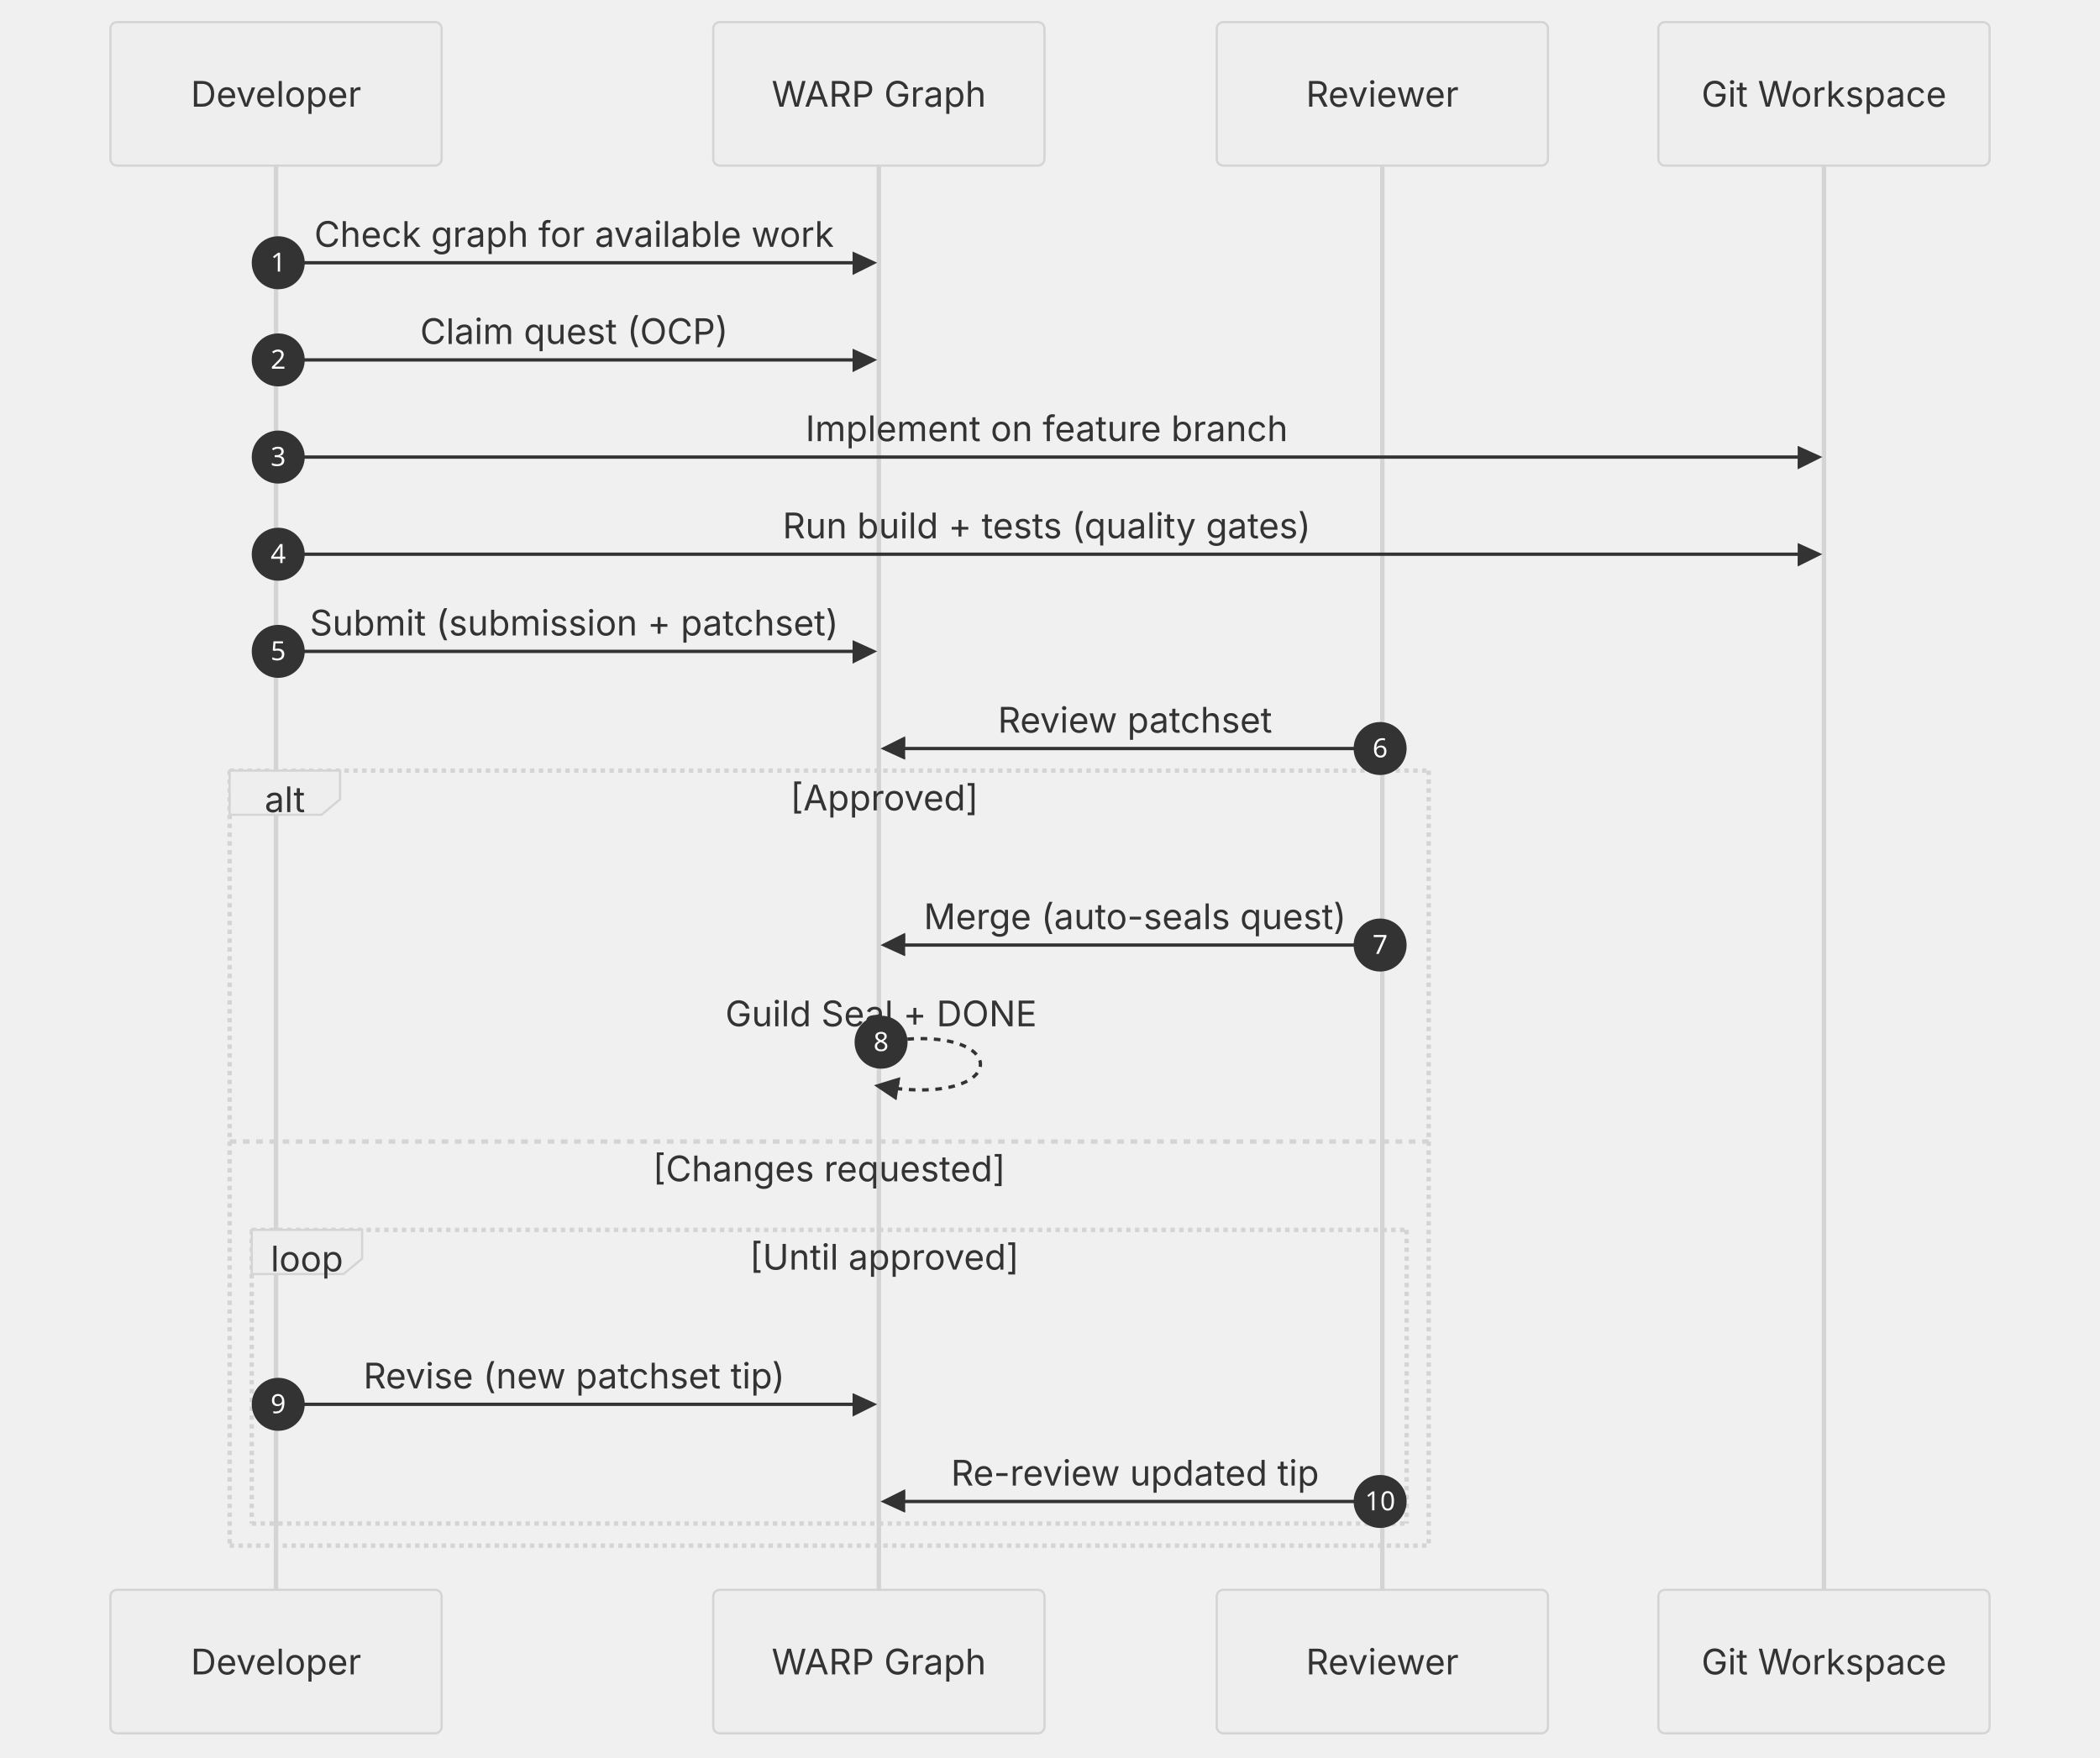
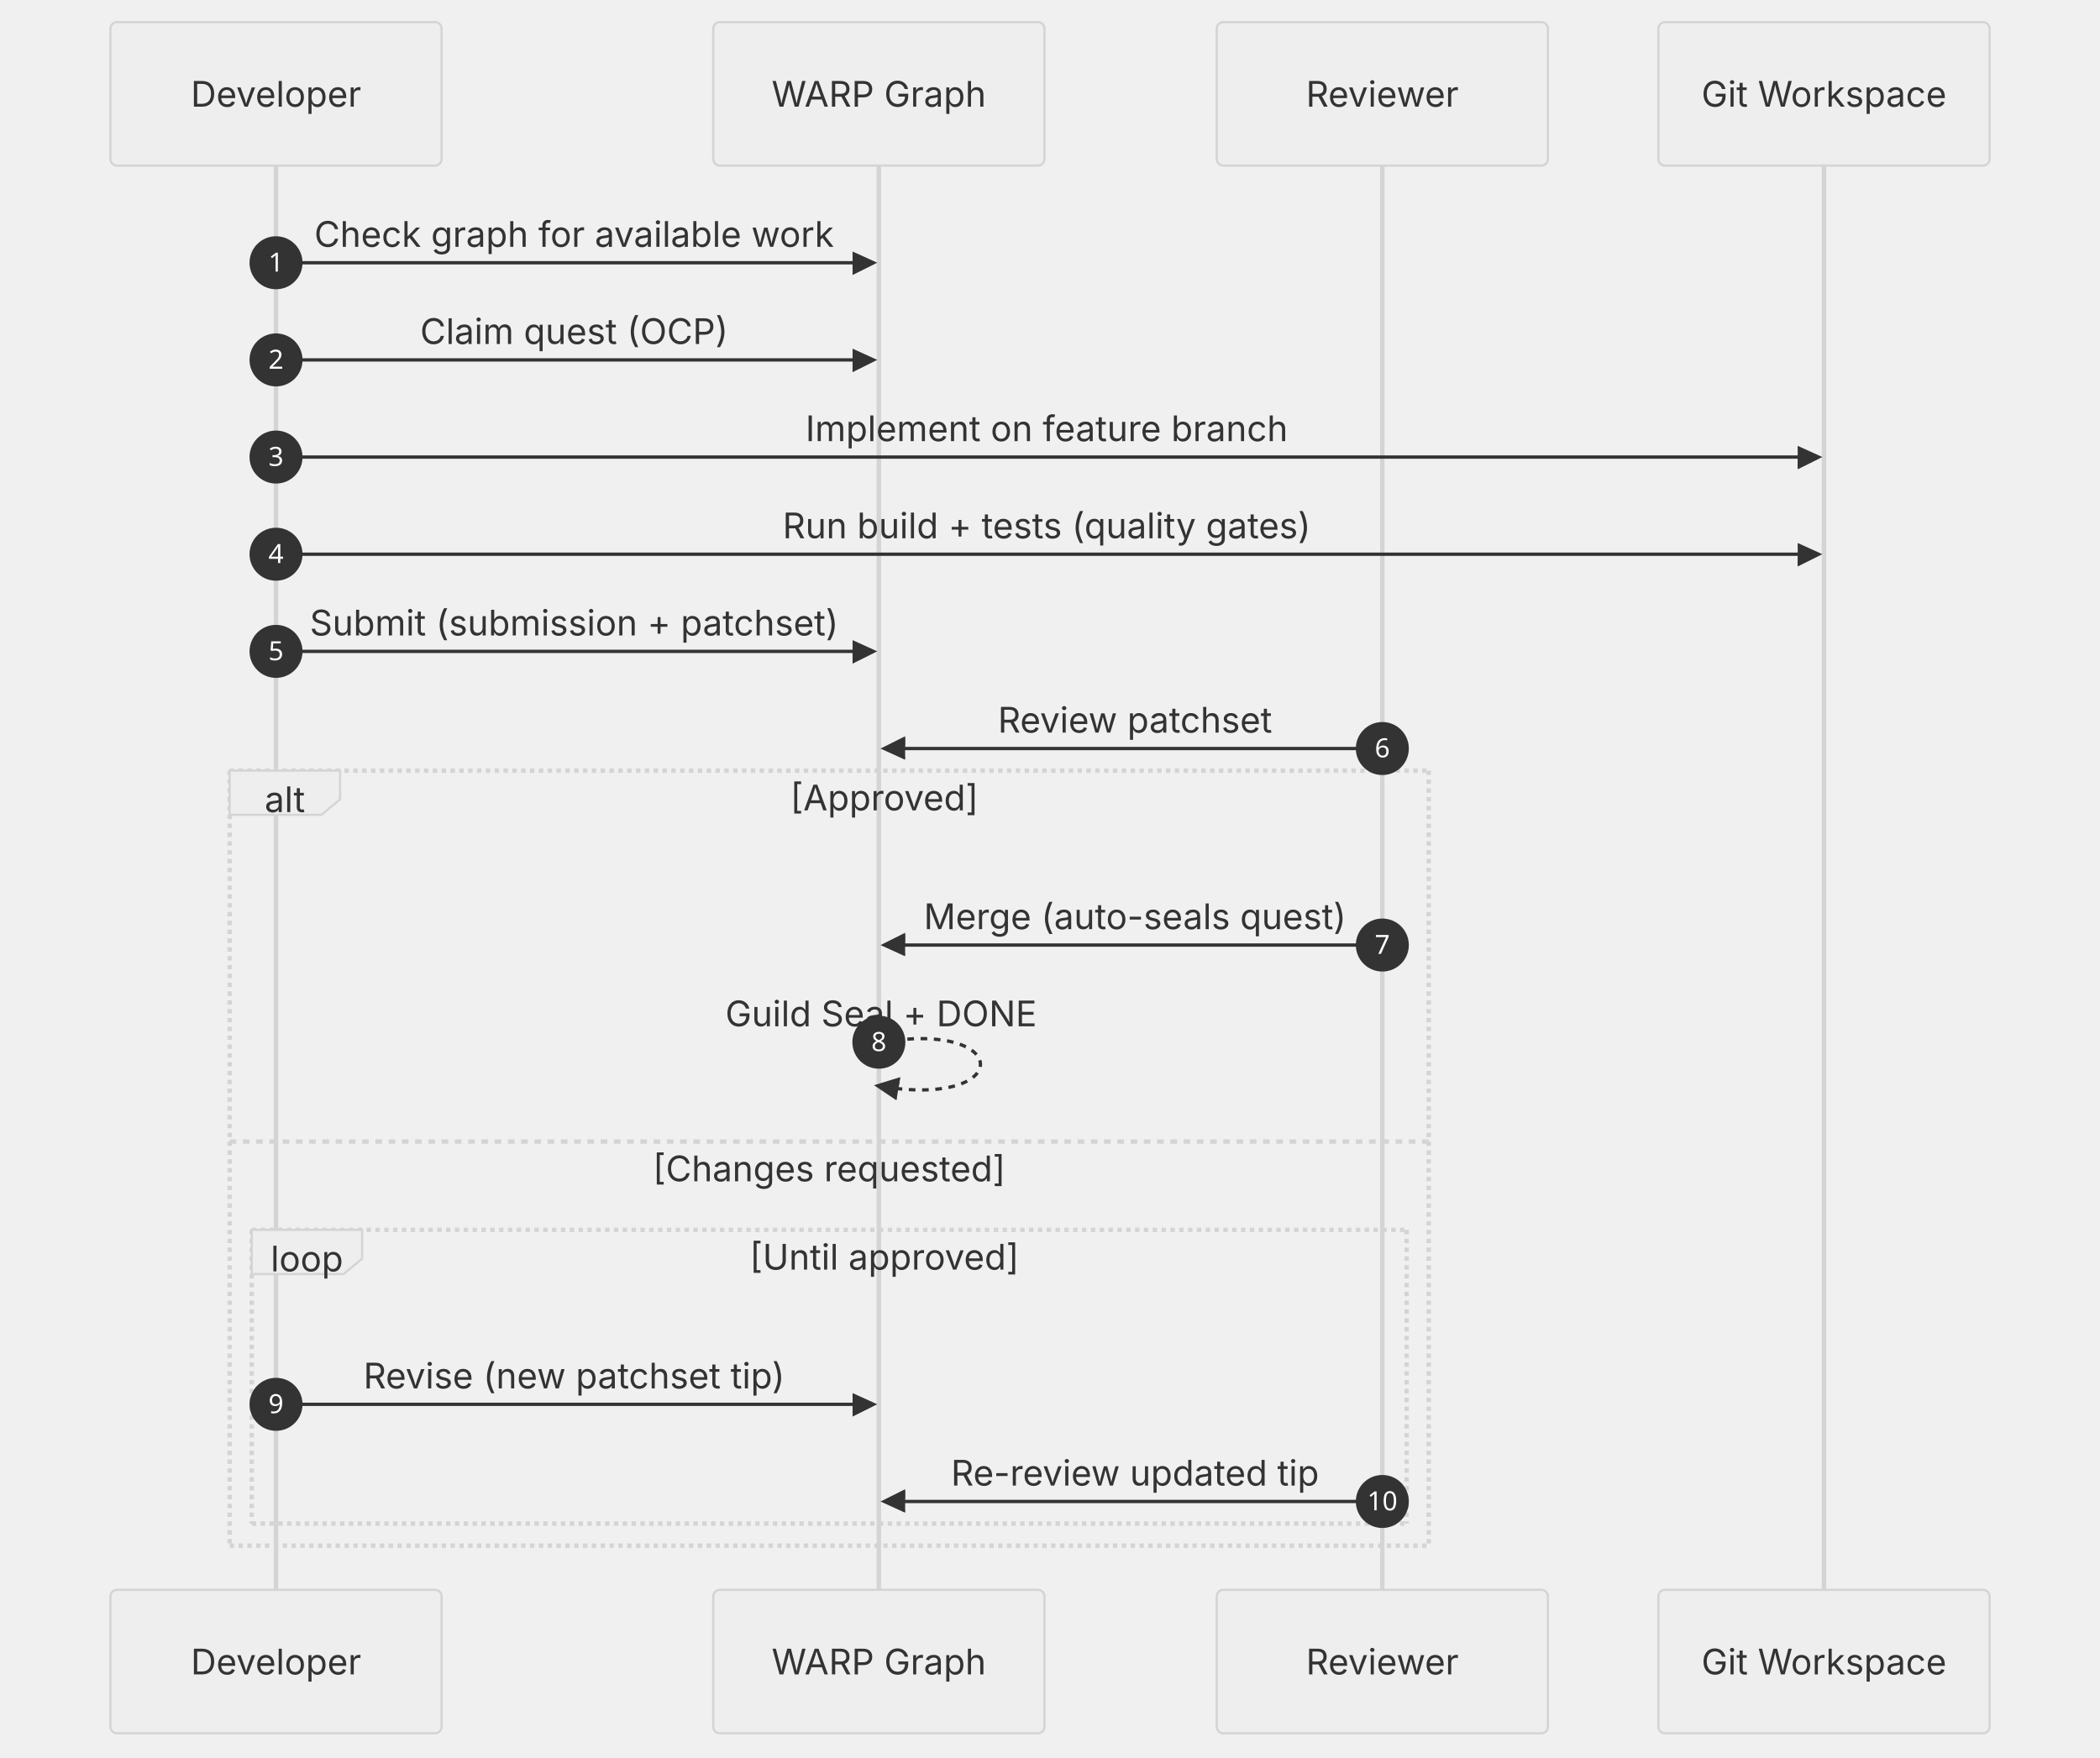
<svg xmlns="http://www.w3.org/2000/svg" id="my-svg" width="100%" style="max-width: 951px; background-color: transparent;" viewBox="-50 -10 951 796" role="graphics-document document" aria-roledescription="sequence">
  <g>
    <rect x="701" y="710" fill="#eaeaea" stroke="#666" width="150" height="65" name="Git" rx="3" ry="3" class="actor actor-bottom" />
    <text x="776" y="742.5" dominant-baseline="central" alignment-baseline="central" class="actor actor-box" style="text-anchor: middle; font-size: 16px; font-weight: 400;">
      <tspan x="776" dy="0">Git Workspace</tspan>
    </text>
  </g>
  <g>
    <rect x="501" y="710" fill="#eaeaea" stroke="#666" width="150" height="65" name="Rev" rx="3" ry="3" class="actor actor-bottom" />
    <text x="576" y="742.5" dominant-baseline="central" alignment-baseline="central" class="actor actor-box" style="text-anchor: middle; font-size: 16px; font-weight: 400;">
      <tspan x="576" dy="0">Reviewer</tspan>
    </text>
  </g>
  <g>
    <rect x="273" y="710" fill="#eaeaea" stroke="#666" width="150" height="65" name="Warp" rx="3" ry="3" class="actor actor-bottom" />
    <text x="348" y="742.5" dominant-baseline="central" alignment-baseline="central" class="actor actor-box" style="text-anchor: middle; font-size: 16px; font-weight: 400;">
      <tspan x="348" dy="0">WARP Graph</tspan>
    </text>
  </g>
  <g>
    <rect x="0" y="710" fill="#eaeaea" stroke="#666" width="150" height="65" name="Dev" rx="3" ry="3" class="actor actor-bottom" />
    <text x="75" y="742.5" dominant-baseline="central" alignment-baseline="central" class="actor actor-box" style="text-anchor: middle; font-size: 16px; font-weight: 400;">
      <tspan x="75" dy="0">Developer</tspan>
    </text>
  </g>
  <g>
-     <line id="actor3" x1="776" y1="65" x2="776" y2="710" class="actor-line 200" stroke-width="0.5px" stroke="#999" name="Git" />
-     <g id="root-3">
+     <line id="actor3" x1="776" y1="65" x2="776" y2="710" class="actor-line 200" stroke-width="0.5px" stroke="#999" name="Git" data-et="life-line" data-id="Git" />
+     <g id="root-3" data-et="participant" data-type="participant" data-id="Git">
      <rect x="701" y="0" fill="#eaeaea" stroke="#666" width="150" height="65" name="Git" rx="3" ry="3" class="actor actor-top" />
      <text x="776" y="32.5" dominant-baseline="central" alignment-baseline="central" class="actor actor-box" style="text-anchor: middle; font-size: 16px; font-weight: 400;">
        <tspan x="776" dy="0">Git Workspace</tspan>
      </text>
    </g>
  </g>
  <g>
-     <line id="actor2" x1="576" y1="65" x2="576" y2="710" class="actor-line 200" stroke-width="0.5px" stroke="#999" name="Rev" />
-     <g id="root-2">
+     <line id="actor2" x1="576" y1="65" x2="576" y2="710" class="actor-line 200" stroke-width="0.5px" stroke="#999" name="Rev" data-et="life-line" data-id="Rev" />
+     <g id="root-2" data-et="participant" data-type="participant" data-id="Rev">
      <rect x="501" y="0" fill="#eaeaea" stroke="#666" width="150" height="65" name="Rev" rx="3" ry="3" class="actor actor-top" />
      <text x="576" y="32.5" dominant-baseline="central" alignment-baseline="central" class="actor actor-box" style="text-anchor: middle; font-size: 16px; font-weight: 400;">
        <tspan x="576" dy="0">Reviewer</tspan>
      </text>
    </g>
  </g>
  <g>
-     <line id="actor1" x1="348" y1="65" x2="348" y2="710" class="actor-line 200" stroke-width="0.5px" stroke="#999" name="Warp" />
-     <g id="root-1">
+     <line id="actor1" x1="348" y1="65" x2="348" y2="710" class="actor-line 200" stroke-width="0.5px" stroke="#999" name="Warp" data-et="life-line" data-id="Warp" />
+     <g id="root-1" data-et="participant" data-type="participant" data-id="Warp">
      <rect x="273" y="0" fill="#eaeaea" stroke="#666" width="150" height="65" name="Warp" rx="3" ry="3" class="actor actor-top" />
      <text x="348" y="32.5" dominant-baseline="central" alignment-baseline="central" class="actor actor-box" style="text-anchor: middle; font-size: 16px; font-weight: 400;">
        <tspan x="348" dy="0">WARP Graph</tspan>
      </text>
    </g>
  </g>
  <g>
-     <line id="actor0" x1="75" y1="65" x2="75" y2="710" class="actor-line 200" stroke-width="0.5px" stroke="#999" name="Dev" />
-     <g id="root-0">
+     <line id="actor0" x1="75" y1="65" x2="75" y2="710" class="actor-line 200" stroke-width="0.5px" stroke="#999" name="Dev" data-et="life-line" data-id="Dev" />
+     <g id="root-0" data-et="participant" data-type="participant" data-id="Dev">
      <rect x="0" y="0" fill="#eaeaea" stroke="#666" width="150" height="65" name="Dev" rx="3" ry="3" class="actor actor-top" />
      <text x="75" y="32.5" dominant-baseline="central" alignment-baseline="central" class="actor actor-box" style="text-anchor: middle; font-size: 16px; font-weight: 400;">
        <tspan x="75" dy="0">Developer</tspan>
      </text>
    </g>
  </g>
-   <style>#my-svg{font-family:system-ui,-apple-system,sans-serif;font-size:14px;fill:#000000;}@keyframes edge-animation-frame{from{stroke-dashoffset:0;}}@keyframes dash{to{stroke-dashoffset:0;}}#my-svg .edge-animation-slow{stroke-dasharray:9,5!important;stroke-dashoffset:900;animation:dash 50s linear infinite;stroke-linecap:round;}#my-svg .edge-animation-fast{stroke-dasharray:9,5!important;stroke-dashoffset:900;animation:dash 20s linear infinite;stroke-linecap:round;}#my-svg .error-icon{fill:#552222;}#my-svg .error-text{fill:#552222;stroke:#552222;}#my-svg .edge-thickness-normal{stroke-width:1px;}#my-svg .edge-thickness-thick{stroke-width:3.5px;}#my-svg .edge-pattern-solid{stroke-dasharray:0;}#my-svg .edge-thickness-invisible{stroke-width:0;fill:none;}#my-svg .edge-pattern-dashed{stroke-dasharray:3;}#my-svg .edge-pattern-dotted{stroke-dasharray:2;}#my-svg .marker{fill:#666;stroke:#666;}#my-svg .marker.cross{stroke:#666;}#my-svg svg{font-family:system-ui,-apple-system,sans-serif;font-size:14px;}#my-svg p{margin:0;}#my-svg .actor{stroke:hsl(0, 0%, 83%);fill:#eee;}#my-svg text.actor&gt;tspan{fill:#333;stroke:none;}#my-svg .actor-line{stroke:hsl(0, 0%, 83%);}#my-svg .innerArc{stroke-width:1.5;stroke-dasharray:none;}#my-svg .messageLine0{stroke-width:1.5;stroke-dasharray:none;stroke:#333;}#my-svg .messageLine1{stroke-width:1.5;stroke-dasharray:2,2;stroke:#333;}#my-svg #arrowhead path{fill:#333;stroke:#333;}#my-svg .sequenceNumber{fill:white;}#my-svg #sequencenumber{fill:#333;}#my-svg #crosshead path{fill:#333;stroke:#333;}#my-svg .messageText{fill:#333;stroke:none;}#my-svg .labelBox{stroke:hsl(0, 0%, 83%);fill:#eee;}#my-svg .labelText,#my-svg .labelText&gt;tspan{fill:#333;stroke:none;}#my-svg .loopText,#my-svg .loopText&gt;tspan{fill:#333;stroke:none;}#my-svg .loopLine{stroke-width:2px;stroke-dasharray:2,2;stroke:hsl(0, 0%, 83%);fill:hsl(0, 0%, 83%);}#my-svg .note{stroke:#999;fill:#666;}#my-svg .noteText,#my-svg .noteText&gt;tspan{fill:#fff;stroke:none;}#my-svg .activation0{fill:#f4f4f4;stroke:#666;}#my-svg .activation1{fill:#f4f4f4;stroke:#666;}#my-svg .activation2{fill:#f4f4f4;stroke:#666;}#my-svg .actorPopupMenu{position:absolute;}#my-svg .actorPopupMenuPanel{position:absolute;fill:#eee;box-shadow:0px 8px 16px 0px rgba(0,0,0,0.2);filter:drop-shadow(3px 5px 2px rgb(0 0 0 / 0.4));}#my-svg .actor-man line{stroke:hsl(0, 0%, 83%);fill:#eee;}#my-svg .actor-man circle,#my-svg line{stroke:hsl(0, 0%, 83%);fill:#eee;stroke-width:2px;}#my-svg :root{--mermaid-font-family:"trebuchet ms",verdana,arial,sans-serif;}</style>
+   <style>#my-svg{font-family:system-ui,-apple-system,sans-serif;font-size:14px;fill:#000000;}@keyframes edge-animation-frame{from{stroke-dashoffset:0;}}@keyframes dash{to{stroke-dashoffset:0;}}#my-svg .edge-animation-slow{stroke-dasharray:9,5!important;stroke-dashoffset:900;animation:dash 50s linear infinite;stroke-linecap:round;}#my-svg .edge-animation-fast{stroke-dasharray:9,5!important;stroke-dashoffset:900;animation:dash 20s linear infinite;stroke-linecap:round;}#my-svg .error-icon{fill:#552222;}#my-svg .error-text{fill:#552222;stroke:#552222;}#my-svg .edge-thickness-normal{stroke-width:1px;}#my-svg .edge-thickness-thick{stroke-width:3.5px;}#my-svg .edge-pattern-solid{stroke-dasharray:0;}#my-svg .edge-thickness-invisible{stroke-width:0;fill:none;}#my-svg .edge-pattern-dashed{stroke-dasharray:3;}#my-svg .edge-pattern-dotted{stroke-dasharray:2;}#my-svg .marker{fill:#666;stroke:#666;}#my-svg .marker.cross{stroke:#666;}#my-svg svg{font-family:system-ui,-apple-system,sans-serif;font-size:14px;}#my-svg p{margin:0;}#my-svg .actor{stroke:hsl(0, 0%, 83%);fill:#eee;stroke-width:1;}#my-svg rect.actor.outer-path[data-look="neo"]{filter:drop-shadow( 1px 2px 2px rgba(185,185,185,1));}#my-svg rect.note[data-look="neo"]{stroke:#999;fill:#666;filter:drop-shadow( 1px 2px 2px rgba(185,185,185,1));}#my-svg text.actor&gt;tspan{fill:#333;stroke:none;}#my-svg .actor-line{stroke:hsl(0, 0%, 83%);}#my-svg .innerArc{stroke-width:1.5;stroke-dasharray:none;}#my-svg .messageLine0{stroke-width:1.5;stroke-dasharray:none;stroke:#333;}#my-svg .messageLine1{stroke-width:1.5;stroke-dasharray:2,2;stroke:#333;}#my-svg [id$="-arrowhead"] path{fill:#333;stroke:#333;}#my-svg .sequenceNumber{fill:white;}#my-svg [id$="-sequencenumber"]{fill:#333;}#my-svg [id$="-crosshead"] path{fill:#333;stroke:#333;}#my-svg .messageText{fill:#333;stroke:none;}#my-svg .labelBox{stroke:hsl(0, 0%, 83%);fill:#eee;filter:none;}#my-svg .labelText,#my-svg .labelText&gt;tspan{fill:#333;stroke:none;}#my-svg .loopText,#my-svg .loopText&gt;tspan{fill:#333;stroke:none;}#my-svg .sectionTitle,#my-svg .sectionTitle&gt;tspan{fill:#333;stroke:none;}#my-svg .loopLine{stroke-width:2px;stroke-dasharray:2,2;stroke:hsl(0, 0%, 83%);fill:hsl(0, 0%, 83%);}#my-svg .note{stroke:#999;fill:#666;}#my-svg .noteText,#my-svg .noteText&gt;tspan{fill:#fff;stroke:none;font-weight:normal;}#my-svg .activation0{fill:#f4f4f4;stroke:#666;}#my-svg .activation1{fill:#f4f4f4;stroke:#666;}#my-svg .activation2{fill:#f4f4f4;stroke:#666;}#my-svg .actorPopupMenu{position:absolute;}#my-svg .actorPopupMenuPanel{position:absolute;fill:#eee;box-shadow:0px 8px 16px 0px rgba(0,0,0,0.2);filter:drop-shadow(3px 5px 2px rgb(0 0 0 / 0.4));}#my-svg .actor-man circle,#my-svg line{fill:#eee;stroke-width:2px;}#my-svg g rect.rect{filter:drop-shadow( 1px 2px 2px rgba(185,185,185,1));stroke:#999;}#my-svg .node .neo-node{stroke:#999;}#my-svg [data-look="neo"].node rect,#my-svg [data-look="neo"].cluster rect,#my-svg [data-look="neo"].node polygon{stroke:url(#my-svg-gradient);filter:drop-shadow( 1px 2px 2px rgba(185,185,185,1));}#my-svg [data-look="neo"].node path{stroke:url(#my-svg-gradient);stroke-width:1px;}#my-svg [data-look="neo"].node .outer-path{filter:drop-shadow( 1px 2px 2px rgba(185,185,185,1));}#my-svg [data-look="neo"].node .neo-line path{stroke:#999;filter:none;}#my-svg [data-look="neo"].node circle{stroke:url(#my-svg-gradient);filter:drop-shadow( 1px 2px 2px rgba(185,185,185,1));}#my-svg [data-look="neo"].node circle .state-start{fill:#000000;}#my-svg [data-look="neo"].icon-shape .icon{fill:url(#my-svg-gradient);filter:drop-shadow( 1px 2px 2px rgba(185,185,185,1));}#my-svg [data-look="neo"].icon-shape .icon-neo path{stroke:url(#my-svg-gradient);filter:drop-shadow( 1px 2px 2px rgba(185,185,185,1));}#my-svg :root{--mermaid-font-family:"trebuchet ms",verdana,arial,sans-serif;}</style>
  <g />
  <defs>
-     <symbol id="computer" width="24" height="24">
+     <symbol id="my-svg-computer" width="24" height="24">
      <path transform="scale(.5)" d="M2 2v13h20v-13h-20zm18 11h-16v-9h16v9zm-10.228 6l.466-1h3.524l.467 1h-4.457zm14.228 3h-24l2-6h2.104l-1.33 4h18.45l-1.297-4h2.073l2 6zm-5-10h-14v-7h14v7z" />
    </symbol>
  </defs>
  <defs>
-     <symbol id="database" fill-rule="evenodd" clip-rule="evenodd">
+     <symbol id="my-svg-database" fill-rule="evenodd" clip-rule="evenodd">
      <path transform="scale(.5)" d="M12.258.001l.256.004.255.005.253.008.251.01.249.012.247.015.246.016.242.019.241.02.239.023.236.024.233.027.231.028.229.031.225.032.223.034.22.036.217.038.214.04.211.041.208.043.205.045.201.046.198.048.194.05.191.051.187.053.183.054.18.056.175.057.172.059.168.06.163.061.16.063.155.064.15.066.074.033.073.033.071.034.07.034.069.035.068.035.067.035.066.035.064.036.064.036.062.036.06.036.06.037.058.037.058.037.055.038.055.038.053.038.052.038.051.039.05.039.048.039.047.039.045.04.044.04.043.04.041.04.04.041.039.041.037.041.036.041.034.041.033.042.032.042.03.042.029.042.027.042.026.043.024.043.023.043.021.043.02.043.018.044.017.043.015.044.013.044.012.044.011.045.009.044.007.045.006.045.004.045.002.045.001.045v17l-.001.045-.002.045-.004.045-.006.045-.007.045-.009.044-.011.045-.012.044-.013.044-.015.044-.017.043-.018.044-.02.043-.021.043-.023.043-.024.043-.026.043-.027.042-.029.042-.03.042-.032.042-.033.042-.034.041-.036.041-.037.041-.039.041-.04.041-.041.04-.043.04-.044.04-.045.04-.047.039-.048.039-.05.039-.051.039-.052.038-.053.038-.055.038-.055.038-.058.037-.058.037-.06.037-.06.036-.062.036-.064.036-.064.036-.066.035-.067.035-.068.035-.069.035-.07.034-.071.034-.073.033-.074.033-.15.066-.155.064-.16.063-.163.061-.168.06-.172.059-.175.057-.18.056-.183.054-.187.053-.191.051-.194.05-.198.048-.201.046-.205.045-.208.043-.211.041-.214.04-.217.038-.22.036-.223.034-.225.032-.229.031-.231.028-.233.027-.236.024-.239.023-.241.02-.242.019-.246.016-.247.015-.249.012-.251.01-.253.008-.255.005-.256.004-.258.001-.258-.001-.256-.004-.255-.005-.253-.008-.251-.01-.249-.012-.247-.015-.245-.016-.243-.019-.241-.02-.238-.023-.236-.024-.234-.027-.231-.028-.228-.031-.226-.032-.223-.034-.22-.036-.217-.038-.214-.04-.211-.041-.208-.043-.204-.045-.201-.046-.198-.048-.195-.05-.19-.051-.187-.053-.184-.054-.179-.056-.176-.057-.172-.059-.167-.06-.164-.061-.159-.063-.155-.064-.151-.066-.074-.033-.072-.033-.072-.034-.07-.034-.069-.035-.068-.035-.067-.035-.066-.035-.064-.036-.063-.036-.062-.036-.061-.036-.06-.037-.058-.037-.057-.037-.056-.038-.055-.038-.053-.038-.052-.038-.051-.039-.049-.039-.049-.039-.046-.039-.046-.04-.044-.04-.043-.04-.041-.04-.04-.041-.039-.041-.037-.041-.036-.041-.034-.041-.033-.042-.032-.042-.03-.042-.029-.042-.027-.042-.026-.043-.024-.043-.023-.043-.021-.043-.02-.043-.018-.044-.017-.043-.015-.044-.013-.044-.012-.044-.011-.045-.009-.044-.007-.045-.006-.045-.004-.045-.002-.045-.001-.045v-17l.001-.045.002-.045.004-.045.006-.045.007-.045.009-.044.011-.045.012-.044.013-.044.015-.044.017-.043.018-.044.02-.043.021-.043.023-.043.024-.043.026-.043.027-.042.029-.042.03-.042.032-.042.033-.042.034-.041.036-.041.037-.041.039-.041.04-.041.041-.04.043-.04.044-.04.046-.04.046-.039.049-.039.049-.039.051-.039.052-.038.053-.038.055-.038.056-.038.057-.037.058-.037.06-.037.061-.036.062-.036.063-.036.064-.036.066-.035.067-.035.068-.035.069-.035.07-.034.072-.034.072-.033.074-.033.151-.066.155-.064.159-.063.164-.061.167-.06.172-.059.176-.057.179-.056.184-.054.187-.053.19-.051.195-.05.198-.048.201-.046.204-.045.208-.043.211-.041.214-.04.217-.038.22-.036.223-.034.226-.032.228-.031.231-.028.234-.027.236-.024.238-.023.241-.02.243-.019.245-.016.247-.015.249-.012.251-.01.253-.008.255-.005.256-.004.258-.001.258.001zm-9.258 20.499v.01l.001.021.003.021.004.022.005.021.006.022.007.022.009.023.01.022.011.023.012.023.013.023.015.023.016.024.017.023.018.024.019.024.021.024.022.025.023.024.024.025.052.049.056.05.061.051.066.051.07.051.075.051.079.052.084.052.088.052.092.052.097.052.102.051.105.052.11.052.114.051.119.051.123.051.127.05.131.05.135.05.139.048.144.049.147.047.152.047.155.047.16.045.163.045.167.043.171.043.176.041.178.041.183.039.187.039.19.037.194.035.197.035.202.033.204.031.209.03.212.029.216.027.219.025.222.024.226.021.23.02.233.018.236.016.24.015.243.012.246.01.249.008.253.005.256.004.259.001.26-.001.257-.004.254-.005.25-.008.247-.011.244-.012.241-.014.237-.016.233-.018.231-.021.226-.021.224-.024.22-.026.216-.027.212-.028.21-.031.205-.031.202-.034.198-.034.194-.036.191-.037.187-.039.183-.04.179-.04.175-.042.172-.043.168-.044.163-.045.16-.046.155-.046.152-.047.148-.048.143-.049.139-.049.136-.05.131-.05.126-.05.123-.051.118-.052.114-.051.11-.052.106-.052.101-.052.096-.052.092-.052.088-.053.083-.051.079-.052.074-.052.07-.051.065-.051.06-.051.056-.05.051-.05.023-.024.023-.025.021-.024.02-.024.019-.024.018-.024.017-.024.015-.023.014-.024.013-.023.012-.023.01-.023.01-.022.008-.022.006-.022.006-.022.004-.022.004-.021.001-.021.001-.021v-4.127l-.077.055-.08.053-.083.054-.085.053-.087.052-.09.052-.093.051-.095.05-.097.05-.1.049-.102.049-.105.048-.106.047-.109.047-.111.046-.114.045-.115.045-.118.044-.12.043-.122.042-.124.042-.126.041-.128.04-.13.04-.132.038-.134.038-.135.037-.138.037-.139.035-.142.035-.143.034-.144.033-.147.032-.148.031-.15.03-.151.03-.153.029-.154.027-.156.027-.158.026-.159.025-.161.024-.162.023-.163.022-.165.021-.166.02-.167.019-.169.018-.169.017-.171.016-.173.015-.173.014-.175.013-.175.012-.177.011-.178.01-.179.008-.179.008-.181.006-.182.005-.182.004-.184.003-.184.002h-.37l-.184-.002-.184-.003-.182-.004-.182-.005-.181-.006-.179-.008-.179-.008-.178-.01-.176-.011-.176-.012-.175-.013-.173-.014-.172-.015-.171-.016-.17-.017-.169-.018-.167-.019-.166-.02-.165-.021-.163-.022-.162-.023-.161-.024-.159-.025-.157-.026-.156-.027-.155-.027-.153-.029-.151-.03-.15-.03-.148-.031-.146-.032-.145-.033-.143-.034-.141-.035-.14-.035-.137-.037-.136-.037-.134-.038-.132-.038-.13-.04-.128-.04-.126-.041-.124-.042-.122-.042-.12-.044-.117-.043-.116-.045-.113-.045-.112-.046-.109-.047-.106-.047-.105-.048-.102-.049-.1-.049-.097-.05-.095-.05-.093-.052-.09-.051-.087-.052-.085-.053-.083-.054-.08-.054-.077-.054v4.127zm0-5.654v.011l.001.021.003.021.004.021.005.022.006.022.007.022.009.022.01.022.011.023.012.023.013.023.015.024.016.023.017.024.018.024.019.024.021.024.022.024.023.025.024.024.052.05.056.05.061.05.066.051.07.051.075.052.079.051.084.052.088.052.092.052.097.052.102.052.105.052.11.051.114.051.119.052.123.05.127.051.131.05.135.049.139.049.144.048.147.048.152.047.155.046.16.045.163.045.167.044.171.042.176.042.178.04.183.04.187.038.19.037.194.036.197.034.202.033.204.032.209.03.212.028.216.027.219.025.222.024.226.022.23.02.233.018.236.016.24.014.243.012.246.01.249.008.253.006.256.003.259.001.26-.001.257-.003.254-.006.25-.008.247-.01.244-.012.241-.015.237-.016.233-.018.231-.02.226-.022.224-.024.22-.025.216-.027.212-.029.21-.03.205-.032.202-.033.198-.035.194-.036.191-.037.187-.039.183-.039.179-.041.175-.042.172-.043.168-.044.163-.045.16-.045.155-.047.152-.047.148-.048.143-.048.139-.05.136-.049.131-.05.126-.051.123-.051.118-.051.114-.052.11-.052.106-.052.101-.052.096-.052.092-.052.088-.052.083-.052.079-.052.074-.051.07-.052.065-.051.06-.05.056-.051.051-.049.023-.025.023-.024.021-.025.02-.024.019-.024.018-.024.017-.024.015-.023.014-.023.013-.024.012-.022.01-.023.01-.023.008-.022.006-.022.006-.022.004-.021.004-.022.001-.021.001-.021v-4.139l-.077.054-.08.054-.083.054-.085.052-.087.053-.09.051-.093.051-.095.051-.097.05-.1.049-.102.049-.105.048-.106.047-.109.047-.111.046-.114.045-.115.044-.118.044-.12.044-.122.042-.124.042-.126.041-.128.04-.13.039-.132.039-.134.038-.135.037-.138.036-.139.036-.142.035-.143.033-.144.033-.147.033-.148.031-.15.03-.151.03-.153.028-.154.028-.156.027-.158.026-.159.025-.161.024-.162.023-.163.022-.165.021-.166.02-.167.019-.169.018-.169.017-.171.016-.173.015-.173.014-.175.013-.175.012-.177.011-.178.009-.179.009-.179.007-.181.007-.182.005-.182.004-.184.003-.184.002h-.37l-.184-.002-.184-.003-.182-.004-.182-.005-.181-.007-.179-.007-.179-.009-.178-.009-.176-.011-.176-.012-.175-.013-.173-.014-.172-.015-.171-.016-.17-.017-.169-.018-.167-.019-.166-.02-.165-.021-.163-.022-.162-.023-.161-.024-.159-.025-.157-.026-.156-.027-.155-.028-.153-.028-.151-.03-.15-.03-.148-.031-.146-.033-.145-.033-.143-.033-.141-.035-.14-.036-.137-.036-.136-.037-.134-.038-.132-.039-.13-.039-.128-.04-.126-.041-.124-.042-.122-.043-.12-.043-.117-.044-.116-.044-.113-.046-.112-.046-.109-.046-.106-.047-.105-.048-.102-.049-.1-.049-.097-.05-.095-.051-.093-.051-.09-.051-.087-.053-.085-.052-.083-.054-.08-.054-.077-.054v4.139zm0-5.666v.011l.001.02.003.022.004.021.005.022.006.021.007.022.009.023.01.022.011.023.012.023.013.023.015.023.016.024.017.024.018.023.019.024.021.025.022.024.023.024.024.025.052.05.056.05.061.05.066.051.07.051.075.052.079.051.084.052.088.052.092.052.097.052.102.052.105.051.11.052.114.051.119.051.123.051.127.05.131.05.135.05.139.049.144.048.147.048.152.047.155.046.16.045.163.045.167.043.171.043.176.042.178.04.183.04.187.038.19.037.194.036.197.034.202.033.204.032.209.03.212.028.216.027.219.025.222.024.226.021.23.02.233.018.236.017.24.014.243.012.246.01.249.008.253.006.256.003.259.001.26-.001.257-.003.254-.006.25-.008.247-.01.244-.013.241-.014.237-.016.233-.018.231-.02.226-.022.224-.024.22-.025.216-.027.212-.029.21-.03.205-.032.202-.033.198-.035.194-.036.191-.037.187-.039.183-.039.179-.041.175-.042.172-.043.168-.044.163-.045.16-.045.155-.047.152-.047.148-.048.143-.049.139-.049.136-.049.131-.051.126-.05.123-.051.118-.052.114-.051.11-.052.106-.052.101-.052.096-.052.092-.052.088-.052.083-.052.079-.052.074-.052.07-.051.065-.051.06-.051.056-.05.051-.049.023-.025.023-.025.021-.024.02-.024.019-.024.018-.024.017-.024.015-.023.014-.024.013-.023.012-.023.01-.022.01-.023.008-.022.006-.022.006-.022.004-.022.004-.021.001-.021.001-.021v-4.153l-.077.054-.08.054-.083.053-.085.053-.087.053-.09.051-.093.051-.095.051-.097.05-.1.049-.102.048-.105.048-.106.048-.109.046-.111.046-.114.046-.115.044-.118.044-.12.043-.122.043-.124.042-.126.041-.128.04-.13.039-.132.039-.134.038-.135.037-.138.036-.139.036-.142.034-.143.034-.144.033-.147.032-.148.032-.15.03-.151.03-.153.028-.154.028-.156.027-.158.026-.159.024-.161.024-.162.023-.163.023-.165.021-.166.02-.167.019-.169.018-.169.017-.171.016-.173.015-.173.014-.175.013-.175.012-.177.01-.178.01-.179.009-.179.007-.181.006-.182.006-.182.004-.184.003-.184.001-.185.001-.185-.001-.184-.001-.184-.003-.182-.004-.182-.006-.181-.006-.179-.007-.179-.009-.178-.01-.176-.01-.176-.012-.175-.013-.173-.014-.172-.015-.171-.016-.17-.017-.169-.018-.167-.019-.166-.02-.165-.021-.163-.023-.162-.023-.161-.024-.159-.024-.157-.026-.156-.027-.155-.028-.153-.028-.151-.03-.15-.03-.148-.032-.146-.032-.145-.033-.143-.034-.141-.034-.14-.036-.137-.036-.136-.037-.134-.038-.132-.039-.13-.039-.128-.041-.126-.041-.124-.041-.122-.043-.12-.043-.117-.044-.116-.044-.113-.046-.112-.046-.109-.046-.106-.048-.105-.048-.102-.048-.1-.05-.097-.049-.095-.051-.093-.051-.09-.052-.087-.052-.085-.053-.083-.053-.08-.054-.077-.054v4.153zm8.74-8.179l-.257.004-.254.005-.25.008-.247.011-.244.012-.241.014-.237.016-.233.018-.231.021-.226.022-.224.023-.22.026-.216.027-.212.028-.21.031-.205.032-.202.033-.198.034-.194.036-.191.038-.187.038-.183.04-.179.041-.175.042-.172.043-.168.043-.163.045-.16.046-.155.046-.152.048-.148.048-.143.048-.139.049-.136.05-.131.05-.126.051-.123.051-.118.051-.114.052-.11.052-.106.052-.101.052-.096.052-.092.052-.088.052-.083.052-.079.052-.074.051-.07.052-.065.051-.06.05-.056.05-.051.05-.023.025-.023.024-.021.024-.02.025-.019.024-.018.024-.017.023-.015.024-.014.023-.013.023-.012.023-.01.023-.01.022-.008.022-.006.023-.006.021-.004.022-.004.021-.001.021-.001.021.001.021.001.021.004.021.004.022.006.021.006.023.008.022.01.022.01.023.012.023.013.023.014.023.015.024.017.023.018.024.019.024.02.025.021.024.023.024.023.025.051.05.056.05.06.05.065.051.07.052.074.051.079.052.083.052.088.052.092.052.096.052.101.052.106.052.11.052.114.052.118.051.123.051.126.051.131.05.136.05.139.049.143.048.148.048.152.048.155.046.16.046.163.045.168.043.172.043.175.042.179.041.183.04.187.038.191.038.194.036.198.034.202.033.205.032.21.031.212.028.216.027.22.026.224.023.226.022.231.021.233.018.237.016.241.014.244.012.247.011.25.008.254.005.257.004.26.001.26-.001.257-.004.254-.005.25-.008.247-.011.244-.012.241-.014.237-.016.233-.018.231-.021.226-.022.224-.023.22-.026.216-.027.212-.028.21-.031.205-.032.202-.033.198-.034.194-.036.191-.038.187-.038.183-.04.179-.041.175-.042.172-.043.168-.043.163-.045.16-.046.155-.046.152-.048.148-.048.143-.048.139-.049.136-.05.131-.05.126-.051.123-.051.118-.051.114-.052.11-.052.106-.052.101-.052.096-.052.092-.052.088-.052.083-.052.079-.052.074-.051.07-.052.065-.051.06-.05.056-.05.051-.05.023-.025.023-.024.021-.024.02-.025.019-.024.018-.024.017-.023.015-.024.014-.023.013-.023.012-.023.01-.023.01-.022.008-.022.006-.023.006-.021.004-.022.004-.021.001-.021.001-.021-.001-.021-.001-.021-.004-.021-.004-.022-.006-.021-.006-.023-.008-.022-.01-.022-.01-.023-.012-.023-.013-.023-.014-.023-.015-.024-.017-.023-.018-.024-.019-.024-.02-.025-.021-.024-.023-.024-.023-.025-.051-.05-.056-.05-.06-.05-.065-.051-.07-.052-.074-.051-.079-.052-.083-.052-.088-.052-.092-.052-.096-.052-.101-.052-.106-.052-.11-.052-.114-.052-.118-.051-.123-.051-.126-.051-.131-.05-.136-.05-.139-.049-.143-.048-.148-.048-.152-.048-.155-.046-.16-.046-.163-.045-.168-.043-.172-.043-.175-.042-.179-.041-.183-.04-.187-.038-.191-.038-.194-.036-.198-.034-.202-.033-.205-.032-.21-.031-.212-.028-.216-.027-.22-.026-.224-.023-.226-.022-.231-.021-.233-.018-.237-.016-.241-.014-.244-.012-.247-.011-.25-.008-.254-.005-.257-.004-.26-.001-.26.001z" />
    </symbol>
  </defs>
  <defs>
-     <symbol id="clock" width="24" height="24">
+     <symbol id="my-svg-clock" width="24" height="24">
      <path transform="scale(.5)" d="M12 2c5.514 0 10 4.486 10 10s-4.486 10-10 10-10-4.486-10-10 4.486-10 10-10zm0-2c-6.627 0-12 5.373-12 12s5.373 12 12 12 12-5.373 12-12-5.373-12-12-12zm5.848 12.459c.202.038.202.333.001.372-1.907.361-6.045 1.111-6.547 1.111-.719 0-1.301-.582-1.301-1.301 0-.512.77-5.447 1.125-7.445.034-.192.312-.181.343.014l.985 6.238 5.394 1.011z" />
    </symbol>
  </defs>
  <defs>
-     <marker id="arrowhead" refX="7.9" refY="5" markerUnits="userSpaceOnUse" markerWidth="12" markerHeight="12" orient="auto-start-reverse">
+     <marker id="my-svg-arrowhead" refX="7.9" refY="5" markerUnits="userSpaceOnUse" markerWidth="12" markerHeight="12" orient="auto-start-reverse">
      <path d="M -1 0 L 10 5 L 0 10 z" />
    </marker>
  </defs>
  <defs>
-     <marker id="crosshead" markerWidth="15" markerHeight="8" orient="auto" refX="4" refY="4.5">
+     <marker id="my-svg-crosshead" markerWidth="15" markerHeight="8" orient="auto" refX="4" refY="4.5">
      <path fill="none" stroke="#000000" stroke-width="1pt" d="M 1,2 L 6,7 M 6,2 L 1,7" style="stroke-dasharray: 0, 0;" />
    </marker>
  </defs>
  <defs>
-     <marker id="filled-head" refX="15.5" refY="7" markerWidth="20" markerHeight="28" orient="auto">
+     <marker id="my-svg-filled-head" refX="15.5" refY="7" markerWidth="20" markerHeight="28" orient="auto">
      <path d="M 18,7 L9,13 L14,7 L9,1 Z" />
    </marker>
  </defs>
  <defs>
-     <marker id="sequencenumber" refX="15" refY="15" markerWidth="60" markerHeight="40" orient="auto">
+     <marker id="my-svg-sequencenumber" refX="15" refY="15" markerWidth="60" markerHeight="40" orient="auto">
      <circle cx="15" cy="15" r="6" />
    </marker>
  </defs>
-   <g>
+   <defs>
+     <marker id="my-svg-solidTopArrowHead" refX="7.9" refY="7.25" markerUnits="userSpaceOnUse" markerWidth="12" markerHeight="12" orient="auto-start-reverse">
+       <path d="M 0 0 L 10 8 L 0 8 z" />
+     </marker>
+   </defs>
+   <defs>
+     <marker id="my-svg-solidBottomArrowHead" refX="7.9" refY="0.75" markerUnits="userSpaceOnUse" markerWidth="12" markerHeight="12" orient="auto-start-reverse">
+       <path d="M 0 0 L 10 0 L 0 8 z" />
+     </marker>
+   </defs>
+   <defs>
+     <marker id="my-svg-stickTopArrowHead" refX="7.5" refY="7" markerUnits="userSpaceOnUse" markerWidth="12" markerHeight="12" orient="auto-start-reverse">
+       <path d="M 0 0 L 7 7" stroke="black" stroke-width="1.5" fill="none" />
+     </marker>
+   </defs>
+   <defs>
+     <marker id="my-svg-stickBottomArrowHead" refX="7.5" refY="0" markerUnits="userSpaceOnUse" markerWidth="12" markerHeight="12" orient="auto-start-reverse">
+       <path d="M 0 7 L 7 0" stroke="black" stroke-width="1.5" fill="none" />
+     </marker>
+   </defs>
+   <g data-et="control-structure" data-id="i14">
    <line x1="64" y1="547" x2="587" y2="547" class="loopLine" />
    <line x1="587" y1="547" x2="587" y2="680" class="loopLine" />
    <line x1="64" y1="680" x2="587" y2="680" class="loopLine" />
    <line x1="64" y1="547" x2="64" y2="680" class="loopLine" />
    <polygon points="64,547 114,547 114,560 105.6,567 64,567" class="labelBox" />
    <text x="89" y="560" text-anchor="middle" dominant-baseline="middle" alignment-baseline="middle" class="labelText" style="font-size: 16px; font-weight: 400;">loop</text>
    <text x="350.5" y="565" text-anchor="middle" class="loopText" style="font-size: 16px; font-weight: 400;">
      <tspan x="350.5">[Until approved]</tspan>
    </text>
  </g>
-   <g>
+   <g data-et="control-structure" data-id="i15">
    <line x1="54" y1="339" x2="597" y2="339" class="loopLine" />
    <line x1="597" y1="339" x2="597" y2="690" class="loopLine" />
    <line x1="54" y1="690" x2="597" y2="690" class="loopLine" />
    <line x1="54" y1="339" x2="54" y2="690" class="loopLine" />
    <line x1="54" y1="507" x2="597" y2="507" class="loopLine" style="stroke-dasharray: 3, 3;" />
    <polygon points="54,339 104,339 104,352 95.6,359 54,359" class="labelBox" />
    <text x="79" y="352" text-anchor="middle" dominant-baseline="middle" alignment-baseline="middle" class="labelText" style="font-size: 16px; font-weight: 400;">alt</text>
    <text x="350.5" y="357" text-anchor="middle" class="loopText" style="font-size: 16px; font-weight: 400;">
      <tspan x="350.5">[Approved]</tspan>
    </text>
-     <text x="325.5" y="525" text-anchor="middle" class="loopText" style="font-size: 16px; font-weight: 400;">[Changes requested]</text>
+     <text x="325.5" y="525" text-anchor="middle" class="sectionTitle" style="font-size: 16px; font-weight: 400;">[Changes requested]</text>
  </g>
  <text x="210" y="80" text-anchor="middle" dominant-baseline="middle" alignment-baseline="middle" class="messageText" dy="1em" style="font-size: 16px; font-weight: 400;">Check graph for available work</text>
-   <line x1="76" y1="109" x2="344" y2="109" class="messageLine0" stroke-width="2" stroke="none" marker-end="url(#arrowhead)" style="fill: none;" />
-   <line x1="76" y1="109" x2="76" y2="109" stroke-width="0" marker-start="url(#sequencenumber)" />
-   <text x="76" y="113" font-family="sans-serif" font-size="12px" text-anchor="middle" class="sequenceNumber">1</text>
+   <line x1="82" y1="109" x2="344" y2="109" class="messageLine0" data-et="message" data-id="i1" data-from="Dev" data-to="Warp" stroke-width="2" stroke="none" marker-end="url(#my-svg-arrowhead)" style="fill: none;" />
+   <line x1="75" y1="109" x2="75" y2="109" stroke-width="0" marker-start="url(#my-svg-sequencenumber)" />
+   <text x="75" y="113" font-family="sans-serif" font-size="12px" text-anchor="middle" class="sequenceNumber">1</text>
  <text x="210" y="124" text-anchor="middle" dominant-baseline="middle" alignment-baseline="middle" class="messageText" dy="1em" style="font-size: 16px; font-weight: 400;">Claim quest (OCP)</text>
-   <line x1="76" y1="153" x2="344" y2="153" class="messageLine0" stroke-width="2" stroke="none" marker-end="url(#arrowhead)" style="fill: none;" />
-   <line x1="76" y1="153" x2="76" y2="153" stroke-width="0" marker-start="url(#sequencenumber)" />
-   <text x="76" y="157" font-family="sans-serif" font-size="12px" text-anchor="middle" class="sequenceNumber">2</text>
+   <line x1="82" y1="153" x2="344" y2="153" class="messageLine0" data-et="message" data-id="i2" data-from="Dev" data-to="Warp" stroke-width="2" stroke="none" marker-end="url(#my-svg-arrowhead)" style="fill: none;" />
+   <line x1="75" y1="153" x2="75" y2="153" stroke-width="0" marker-start="url(#my-svg-sequencenumber)" />
+   <text x="75" y="157" font-family="sans-serif" font-size="12px" text-anchor="middle" class="sequenceNumber">2</text>
  <text x="424" y="168" text-anchor="middle" dominant-baseline="middle" alignment-baseline="middle" class="messageText" dy="1em" style="font-size: 16px; font-weight: 400;">Implement on feature branch</text>
-   <line x1="76" y1="197" x2="772" y2="197" class="messageLine0" stroke-width="2" stroke="none" marker-end="url(#arrowhead)" style="fill: none;" />
-   <line x1="76" y1="197" x2="76" y2="197" stroke-width="0" marker-start="url(#sequencenumber)" />
-   <text x="76" y="201" font-family="sans-serif" font-size="12px" text-anchor="middle" class="sequenceNumber">3</text>
+   <line x1="82" y1="197" x2="772" y2="197" class="messageLine0" data-et="message" data-id="i3" data-from="Dev" data-to="Git" stroke-width="2" stroke="none" marker-end="url(#my-svg-arrowhead)" style="fill: none;" />
+   <line x1="75" y1="197" x2="75" y2="197" stroke-width="0" marker-start="url(#my-svg-sequencenumber)" />
+   <text x="75" y="201" font-family="sans-serif" font-size="12px" text-anchor="middle" class="sequenceNumber">3</text>
  <text x="424" y="212" text-anchor="middle" dominant-baseline="middle" alignment-baseline="middle" class="messageText" dy="1em" style="font-size: 16px; font-weight: 400;">Run build + tests (quality gates)</text>
-   <line x1="76" y1="241" x2="772" y2="241" class="messageLine0" stroke-width="2" stroke="none" marker-end="url(#arrowhead)" style="fill: none;" />
-   <line x1="76" y1="241" x2="76" y2="241" stroke-width="0" marker-start="url(#sequencenumber)" />
-   <text x="76" y="245" font-family="sans-serif" font-size="12px" text-anchor="middle" class="sequenceNumber">4</text>
+   <line x1="82" y1="241" x2="772" y2="241" class="messageLine0" data-et="message" data-id="i4" data-from="Dev" data-to="Git" stroke-width="2" stroke="none" marker-end="url(#my-svg-arrowhead)" style="fill: none;" />
+   <line x1="75" y1="241" x2="75" y2="241" stroke-width="0" marker-start="url(#my-svg-sequencenumber)" />
+   <text x="75" y="245" font-family="sans-serif" font-size="12px" text-anchor="middle" class="sequenceNumber">4</text>
  <text x="210" y="256" text-anchor="middle" dominant-baseline="middle" alignment-baseline="middle" class="messageText" dy="1em" style="font-size: 16px; font-weight: 400;">Submit (submission + patchset)</text>
-   <line x1="76" y1="285" x2="344" y2="285" class="messageLine0" stroke-width="2" stroke="none" marker-end="url(#arrowhead)" style="fill: none;" />
-   <line x1="76" y1="285" x2="76" y2="285" stroke-width="0" marker-start="url(#sequencenumber)" />
-   <text x="76" y="289" font-family="sans-serif" font-size="12px" text-anchor="middle" class="sequenceNumber">5</text>
+   <line x1="82" y1="285" x2="344" y2="285" class="messageLine0" data-et="message" data-id="i5" data-from="Dev" data-to="Warp" stroke-width="2" stroke="none" marker-end="url(#my-svg-arrowhead)" style="fill: none;" />
+   <line x1="75" y1="285" x2="75" y2="285" stroke-width="0" marker-start="url(#my-svg-sequencenumber)" />
+   <text x="75" y="289" font-family="sans-serif" font-size="12px" text-anchor="middle" class="sequenceNumber">5</text>
  <text x="464" y="300" text-anchor="middle" dominant-baseline="middle" alignment-baseline="middle" class="messageText" dy="1em" style="font-size: 16px; font-weight: 400;">Review patchset</text>
-   <line x1="575" y1="329" x2="352" y2="329" class="messageLine0" stroke-width="2" stroke="none" marker-end="url(#arrowhead)" style="fill: none;" />
-   <line x1="575" y1="329" x2="575" y2="329" stroke-width="0" marker-start="url(#sequencenumber)" />
-   <text x="575" y="333" font-family="sans-serif" font-size="12px" text-anchor="middle" class="sequenceNumber">6</text>
+   <line x1="581" y1="329" x2="352" y2="329" class="messageLine0" data-et="message" data-id="i6" data-from="Rev" data-to="Warp" stroke-width="2" stroke="none" marker-end="url(#my-svg-arrowhead)" style="fill: none;" />
+   <line x1="576" y1="329" x2="576" y2="329" stroke-width="0" marker-start="url(#my-svg-sequencenumber)" />
+   <text x="576" y="333" font-family="sans-serif" font-size="12px" text-anchor="middle" class="sequenceNumber">6</text>
  <text x="464" y="389" text-anchor="middle" dominant-baseline="middle" alignment-baseline="middle" class="messageText" dy="1em" style="font-size: 16px; font-weight: 400;">Merge (auto-seals quest)</text>
-   <line x1="575" y1="418" x2="352" y2="418" class="messageLine0" stroke-width="2" stroke="none" marker-end="url(#arrowhead)" style="fill: none;" />
-   <line x1="575" y1="418" x2="575" y2="418" stroke-width="0" marker-start="url(#sequencenumber)" />
-   <text x="575" y="422" font-family="sans-serif" font-size="12px" text-anchor="middle" class="sequenceNumber">7</text>
+   <line x1="581" y1="418" x2="352" y2="418" class="messageLine0" data-et="message" data-id="i8" data-from="Rev" data-to="Warp" stroke-width="2" stroke="none" marker-end="url(#my-svg-arrowhead)" style="fill: none;" />
+   <line x1="576" y1="418" x2="576" y2="418" stroke-width="0" marker-start="url(#my-svg-sequencenumber)" />
+   <text x="576" y="422" font-family="sans-serif" font-size="12px" text-anchor="middle" class="sequenceNumber">7</text>
  <text x="349" y="433" text-anchor="middle" dominant-baseline="middle" alignment-baseline="middle" class="messageText" dy="1em" style="font-size: 16px; font-weight: 400;">Guild Seal + DONE</text>
-   <path d="M 349,462 C 409,452 409,492 349,482" class="messageLine1" stroke-width="2" stroke="none" marker-end="url(#arrowhead)" style="stroke-dasharray: 3, 3; fill: none;" />
-   <line x1="349" y1="462" x2="349" y2="462" stroke-width="0" marker-start="url(#sequencenumber)" />
-   <text x="349" y="466" font-family="sans-serif" font-size="12px" text-anchor="middle" class="sequenceNumber">8</text>
+   <path d="M 349,462 C 409,452 409,492 349,482" class="messageLine1" data-et="message" data-id="i9" data-from="Warp" data-to="Warp" stroke-width="2" stroke="none" marker-end="url(#my-svg-arrowhead)" x1="355" style="stroke-dasharray: 3, 3; fill: none;" />
+   <line x1="348" y1="462" x2="348" y2="462" stroke-width="0" marker-start="url(#my-svg-sequencenumber)" />
+   <text x="348" y="466" font-family="sans-serif" font-size="12px" text-anchor="middle" class="sequenceNumber">8</text>
  <text x="210" y="597" text-anchor="middle" dominant-baseline="middle" alignment-baseline="middle" class="messageText" dy="1em" style="font-size: 16px; font-weight: 400;">Revise (new patchset tip)</text>
-   <line x1="76" y1="626" x2="344" y2="626" class="messageLine0" stroke-width="2" stroke="none" marker-end="url(#arrowhead)" style="fill: none;" />
-   <line x1="76" y1="626" x2="76" y2="626" stroke-width="0" marker-start="url(#sequencenumber)" />
-   <text x="76" y="630" font-family="sans-serif" font-size="12px" text-anchor="middle" class="sequenceNumber">9</text>
+   <line x1="82" y1="626" x2="344" y2="626" class="messageLine0" data-et="message" data-id="i12" data-from="Dev" data-to="Warp" stroke-width="2" stroke="none" marker-end="url(#my-svg-arrowhead)" style="fill: none;" />
+   <line x1="75" y1="626" x2="75" y2="626" stroke-width="0" marker-start="url(#my-svg-sequencenumber)" />
+   <text x="75" y="630" font-family="sans-serif" font-size="12px" text-anchor="middle" class="sequenceNumber">9</text>
  <text x="464" y="641" text-anchor="middle" dominant-baseline="middle" alignment-baseline="middle" class="messageText" dy="1em" style="font-size: 16px; font-weight: 400;">Re-review updated tip</text>
-   <line x1="575" y1="670" x2="352" y2="670" class="messageLine0" stroke-width="2" stroke="none" marker-end="url(#arrowhead)" style="fill: none;" />
-   <line x1="575" y1="670" x2="575" y2="670" stroke-width="0" marker-start="url(#sequencenumber)" />
-   <text x="575" y="674" font-family="sans-serif" font-size="12px" text-anchor="middle" class="sequenceNumber">10</text>
+   <line x1="581" y1="670" x2="352" y2="670" class="messageLine0" data-et="message" data-id="i13" data-from="Rev" data-to="Warp" stroke-width="2" stroke="none" marker-end="url(#my-svg-arrowhead)" style="fill: none;" />
+   <line x1="576" y1="670" x2="576" y2="670" stroke-width="0" marker-start="url(#my-svg-sequencenumber)" />
+   <text x="576" y="674" font-family="sans-serif" font-size="12px" text-anchor="middle" class="sequenceNumber">10</text>
</svg>
